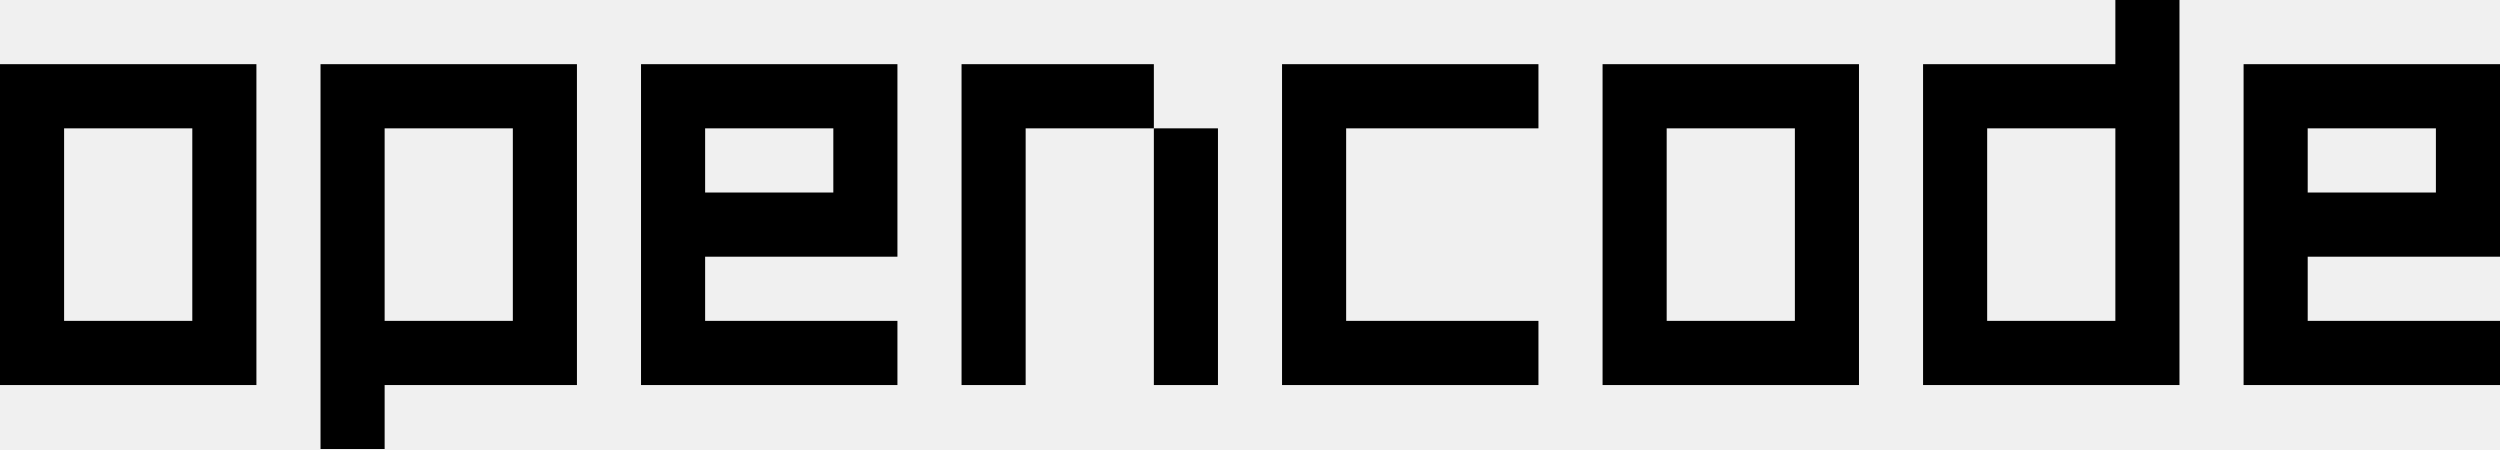
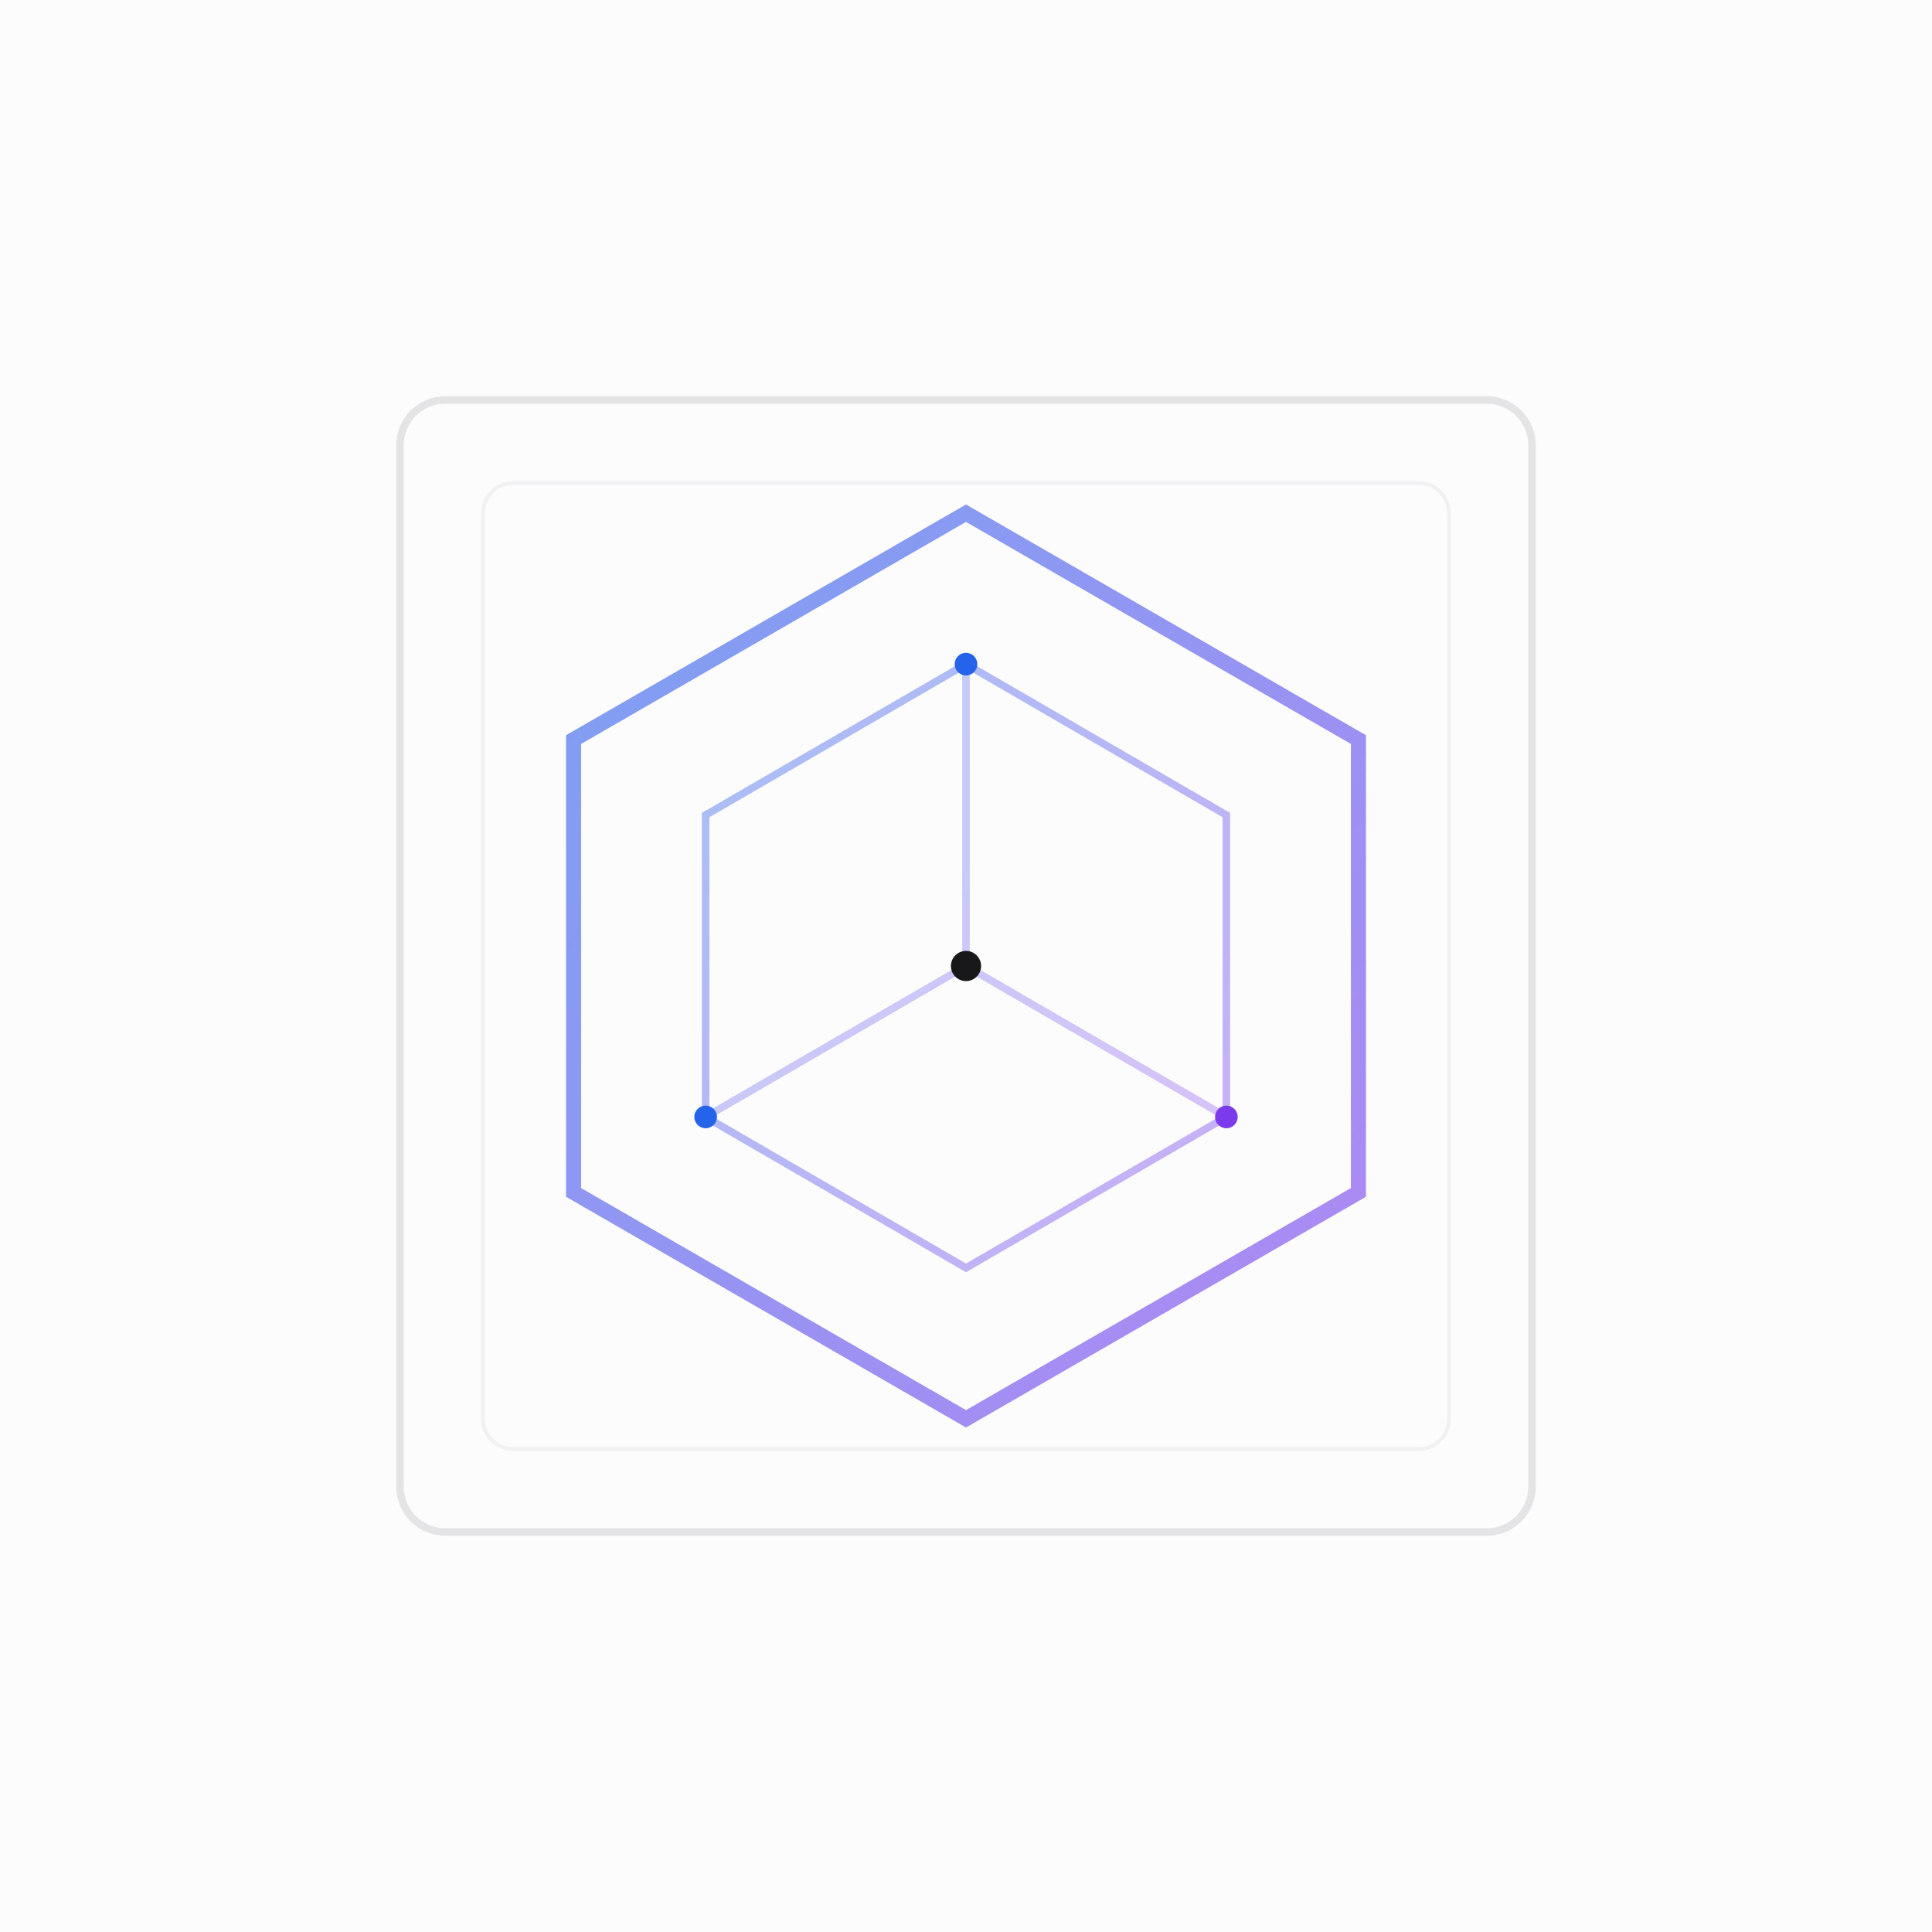
- <svg xmlns="http://www.w3.org/2000/svg" width="640" height="115" viewBox="0 0 640 115" fill="none">
-   <g clip-path="url(#clip0_1401_86353)">
-     <mask id="mask0_1401_86353" style="mask-type:luminance" maskUnits="userSpaceOnUse" x="0" y="0" width="640" height="115">
-       <path d="M640 0H0V115H640V0Z" fill="white" />
-     </mask>
-     <g mask="url(#mask0_1401_86353)">
-       <path d="M49.231 32.857H16.41V82.143H49.231V32.857ZM65.641 98.572H0V16.429H65.641V98.572Z" fill="black" />
-       <path d="M98.465 82.143H131.285V32.857H98.465V82.143ZM147.696 98.572H98.465V115H82.055V16.429H147.696V98.572Z" fill="black" />
-       <path d="M229.743 65.714H180.512V82.143H229.743V98.572H164.102V16.429H229.743V65.714ZM180.512 49.286H213.332V32.857H180.512V49.286Z" fill="black" />
-       <path d="M295.387 32.857H262.567V98.572H246.156V16.429H295.387V32.857ZM311.797 98.572H295.387V32.857H311.797V98.572Z" fill="black" />
-       <path d="M393.844 32.857H344.613V82.143H393.844V98.572H328.203V16.429H393.844V32.857Z" fill="black" />
-       <path d="M459.489 32.857H426.668V82.143H459.489V32.857ZM475.899 98.572H410.258V16.429H475.899V98.572Z" fill="black" />
-       <path d="M541.535 32.857H508.715V82.143H541.535V32.857ZM557.946 98.571H492.305V16.429H541.535V0H557.946V98.571Z" fill="black" />
-       <path d="M590.77 32.857V49.286H623.59V32.857H590.77ZM640 65.714H590.77V82.143H640V98.572H574.359V16.429H640V65.714Z" fill="black" />
-     </g>
+ <svg xmlns="http://www.w3.org/2000/svg" width="512" height="512" viewBox="0 0 512 512" fill="none">
+   <defs>
+     <linearGradient id="glow-light" x1="0%" y1="0%" x2="100%" y2="100%">
+       <stop offset="0%" stop-color="#2563EB" />
+       <stop offset="100%" stop-color="#7C3AED" />
+     </linearGradient>
+   </defs>
+   <rect width="512" height="512" fill="#FDFCFC" />
+   <rect x="106" y="106" width="300" height="300" rx="12" stroke="#E4E4E7" stroke-width="2" />
+   <rect x="128" y="128" width="256" height="256" rx="8" stroke="#F1F1F4" stroke-width="1" />
+   <g transform="translate(256, 256)">
+     <path d="M0 -120 L104 -60 L104 60 L0 120 L-104 60 L-104 -60 Z" fill="none" stroke="url(#glow-light)" stroke-width="4" opacity="0.6">
+       <animate attributeName="opacity" values="0.3;0.6;0.3" dur="3s" repeatCount="indefinite" />
+     </path>
+     <path d="M0 -80 L69 -40 L69 40 L0 80 L-69 40 L-69 -40 Z" fill="none" stroke="url(#glow-light)" stroke-width="2" opacity="0.4" />
+     <path d="M0 0 L0 -80 M0 0 L69 40 M0 0 L-69 40" stroke="url(#glow-light)" stroke-width="2" opacity="0.3" />
+     <circle cx="0" cy="-80" r="3" fill="#2563EB" />
+     <circle cx="69" cy="40" r="3" fill="#7C3AED" />
+     <circle cx="-69" cy="40" r="3" fill="#2563EB" />
+     <circle cx="0" cy="0" r="4" fill="#18181B" />
  </g>
-   <defs>
-     <clipPath id="clip0_1401_86353">
-       <rect width="640" height="115" fill="white" />
-     </clipPath>
-   </defs>
</svg>
